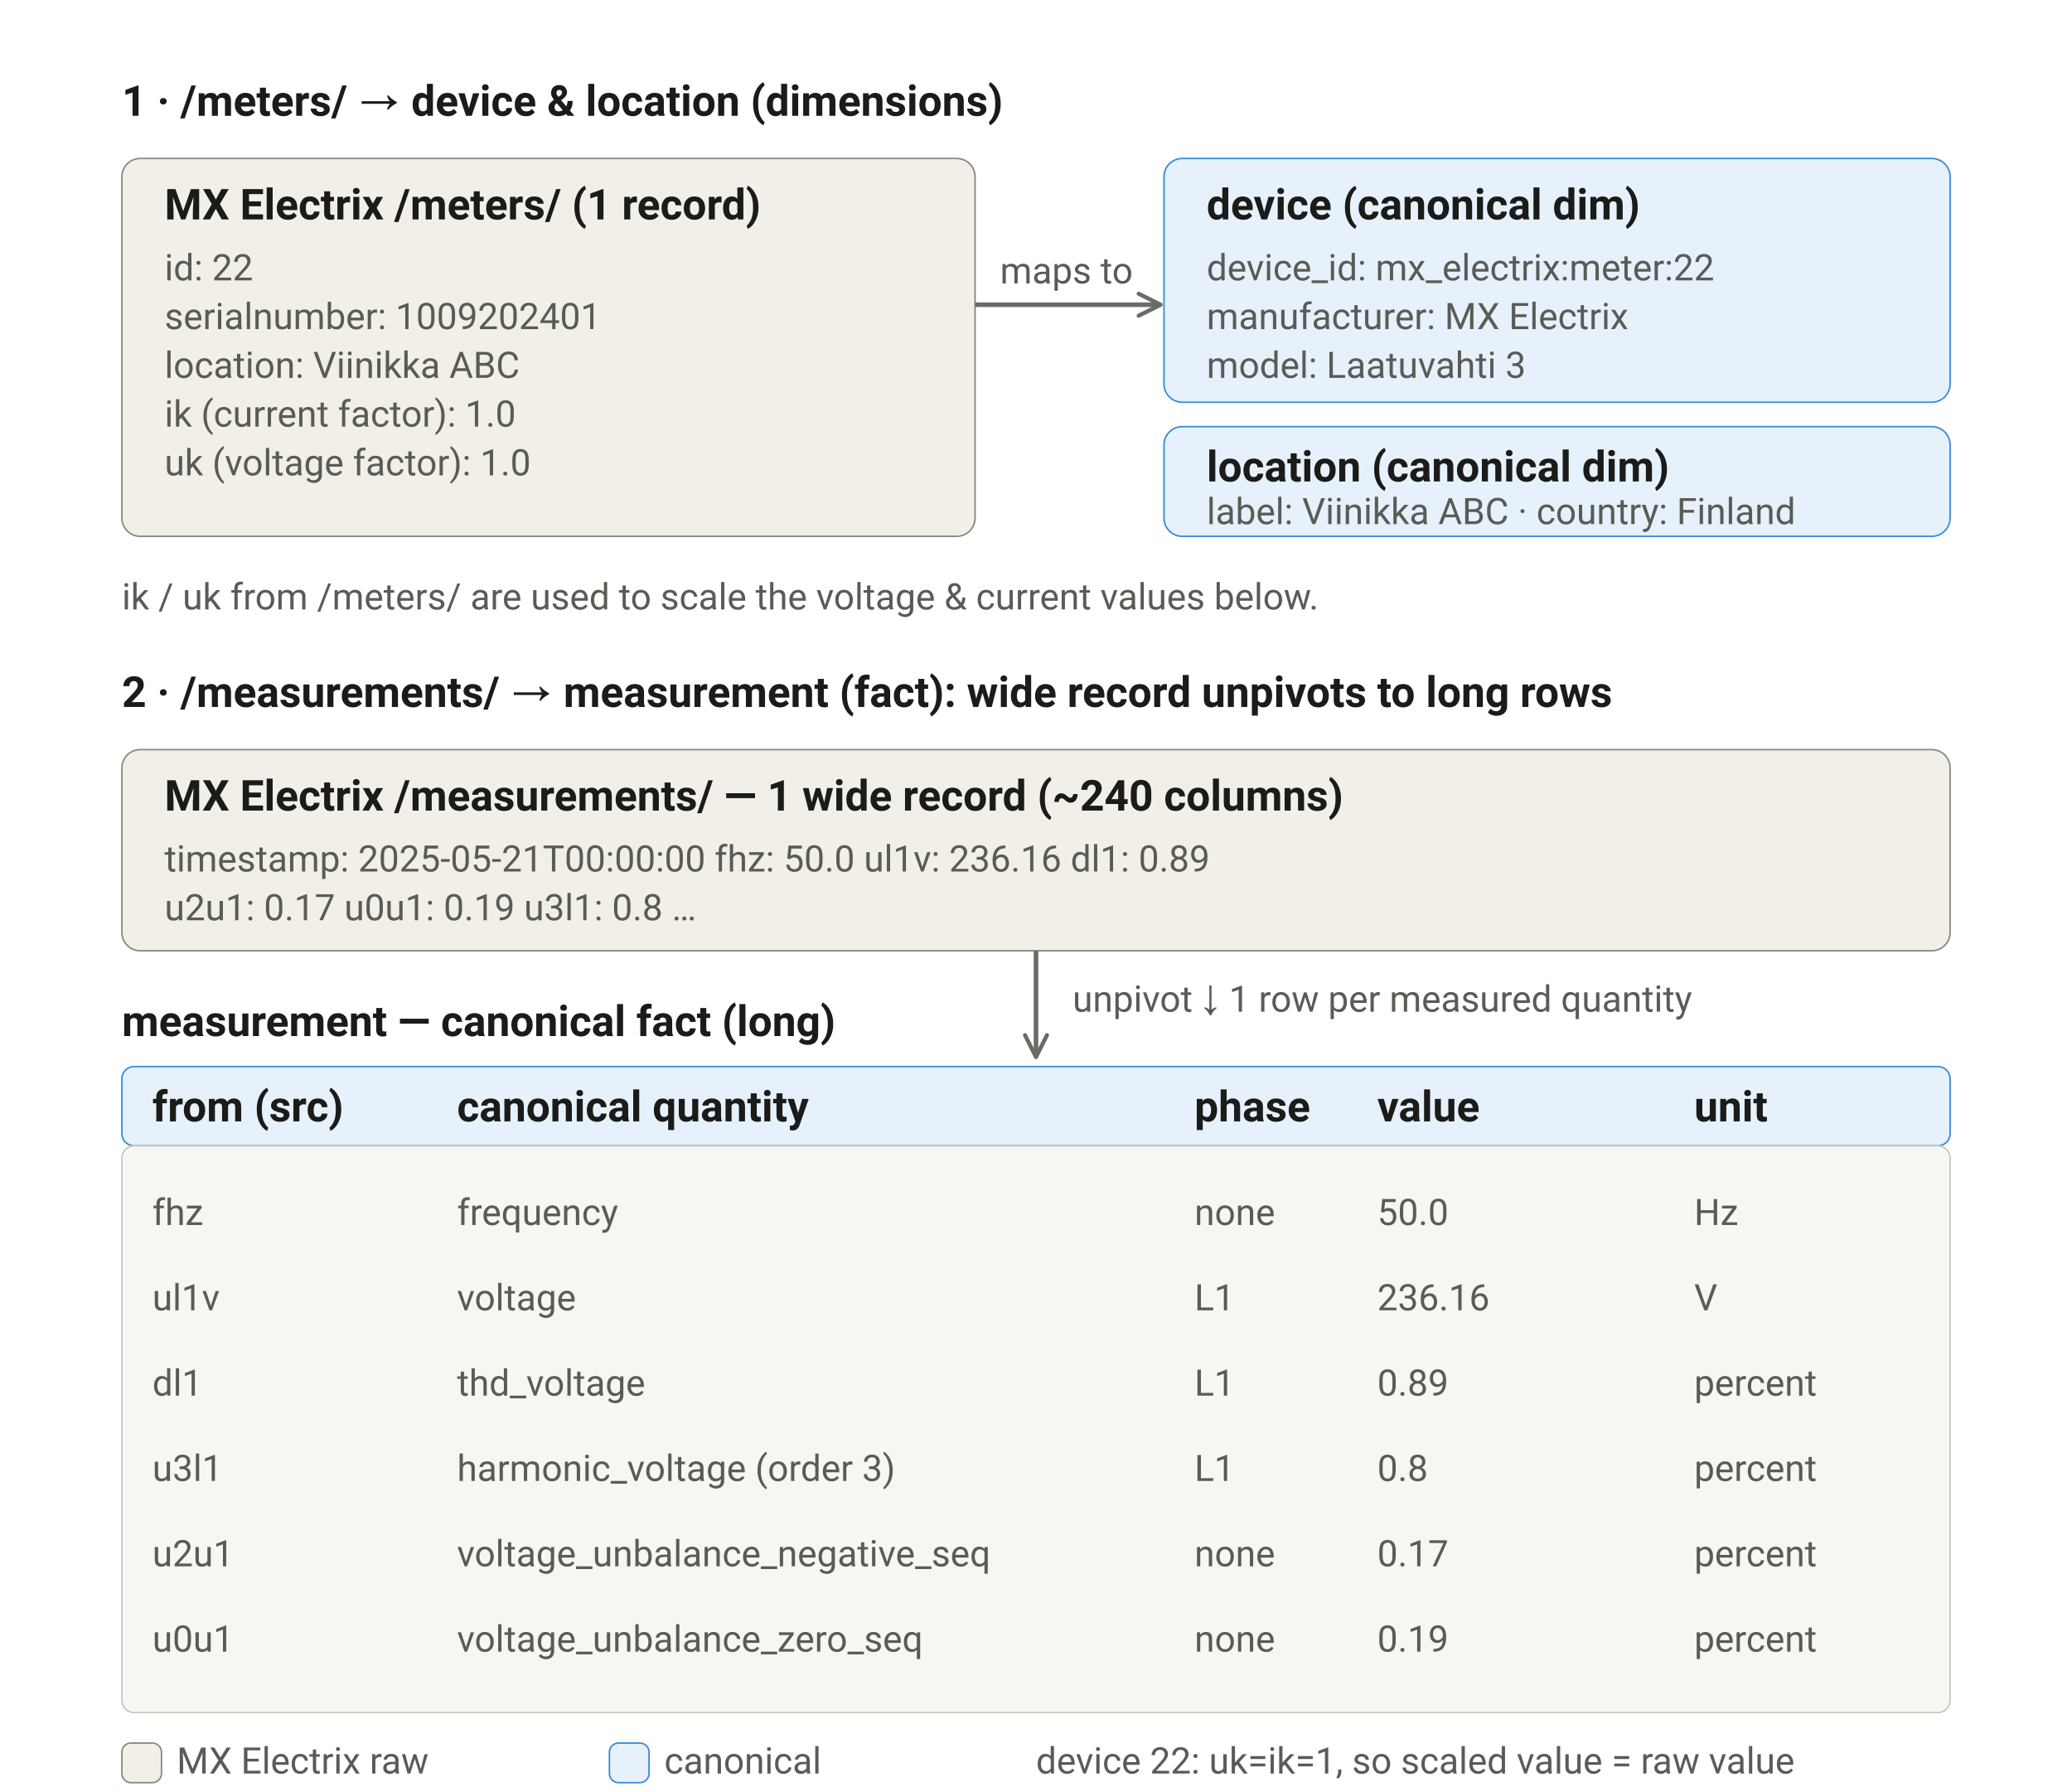
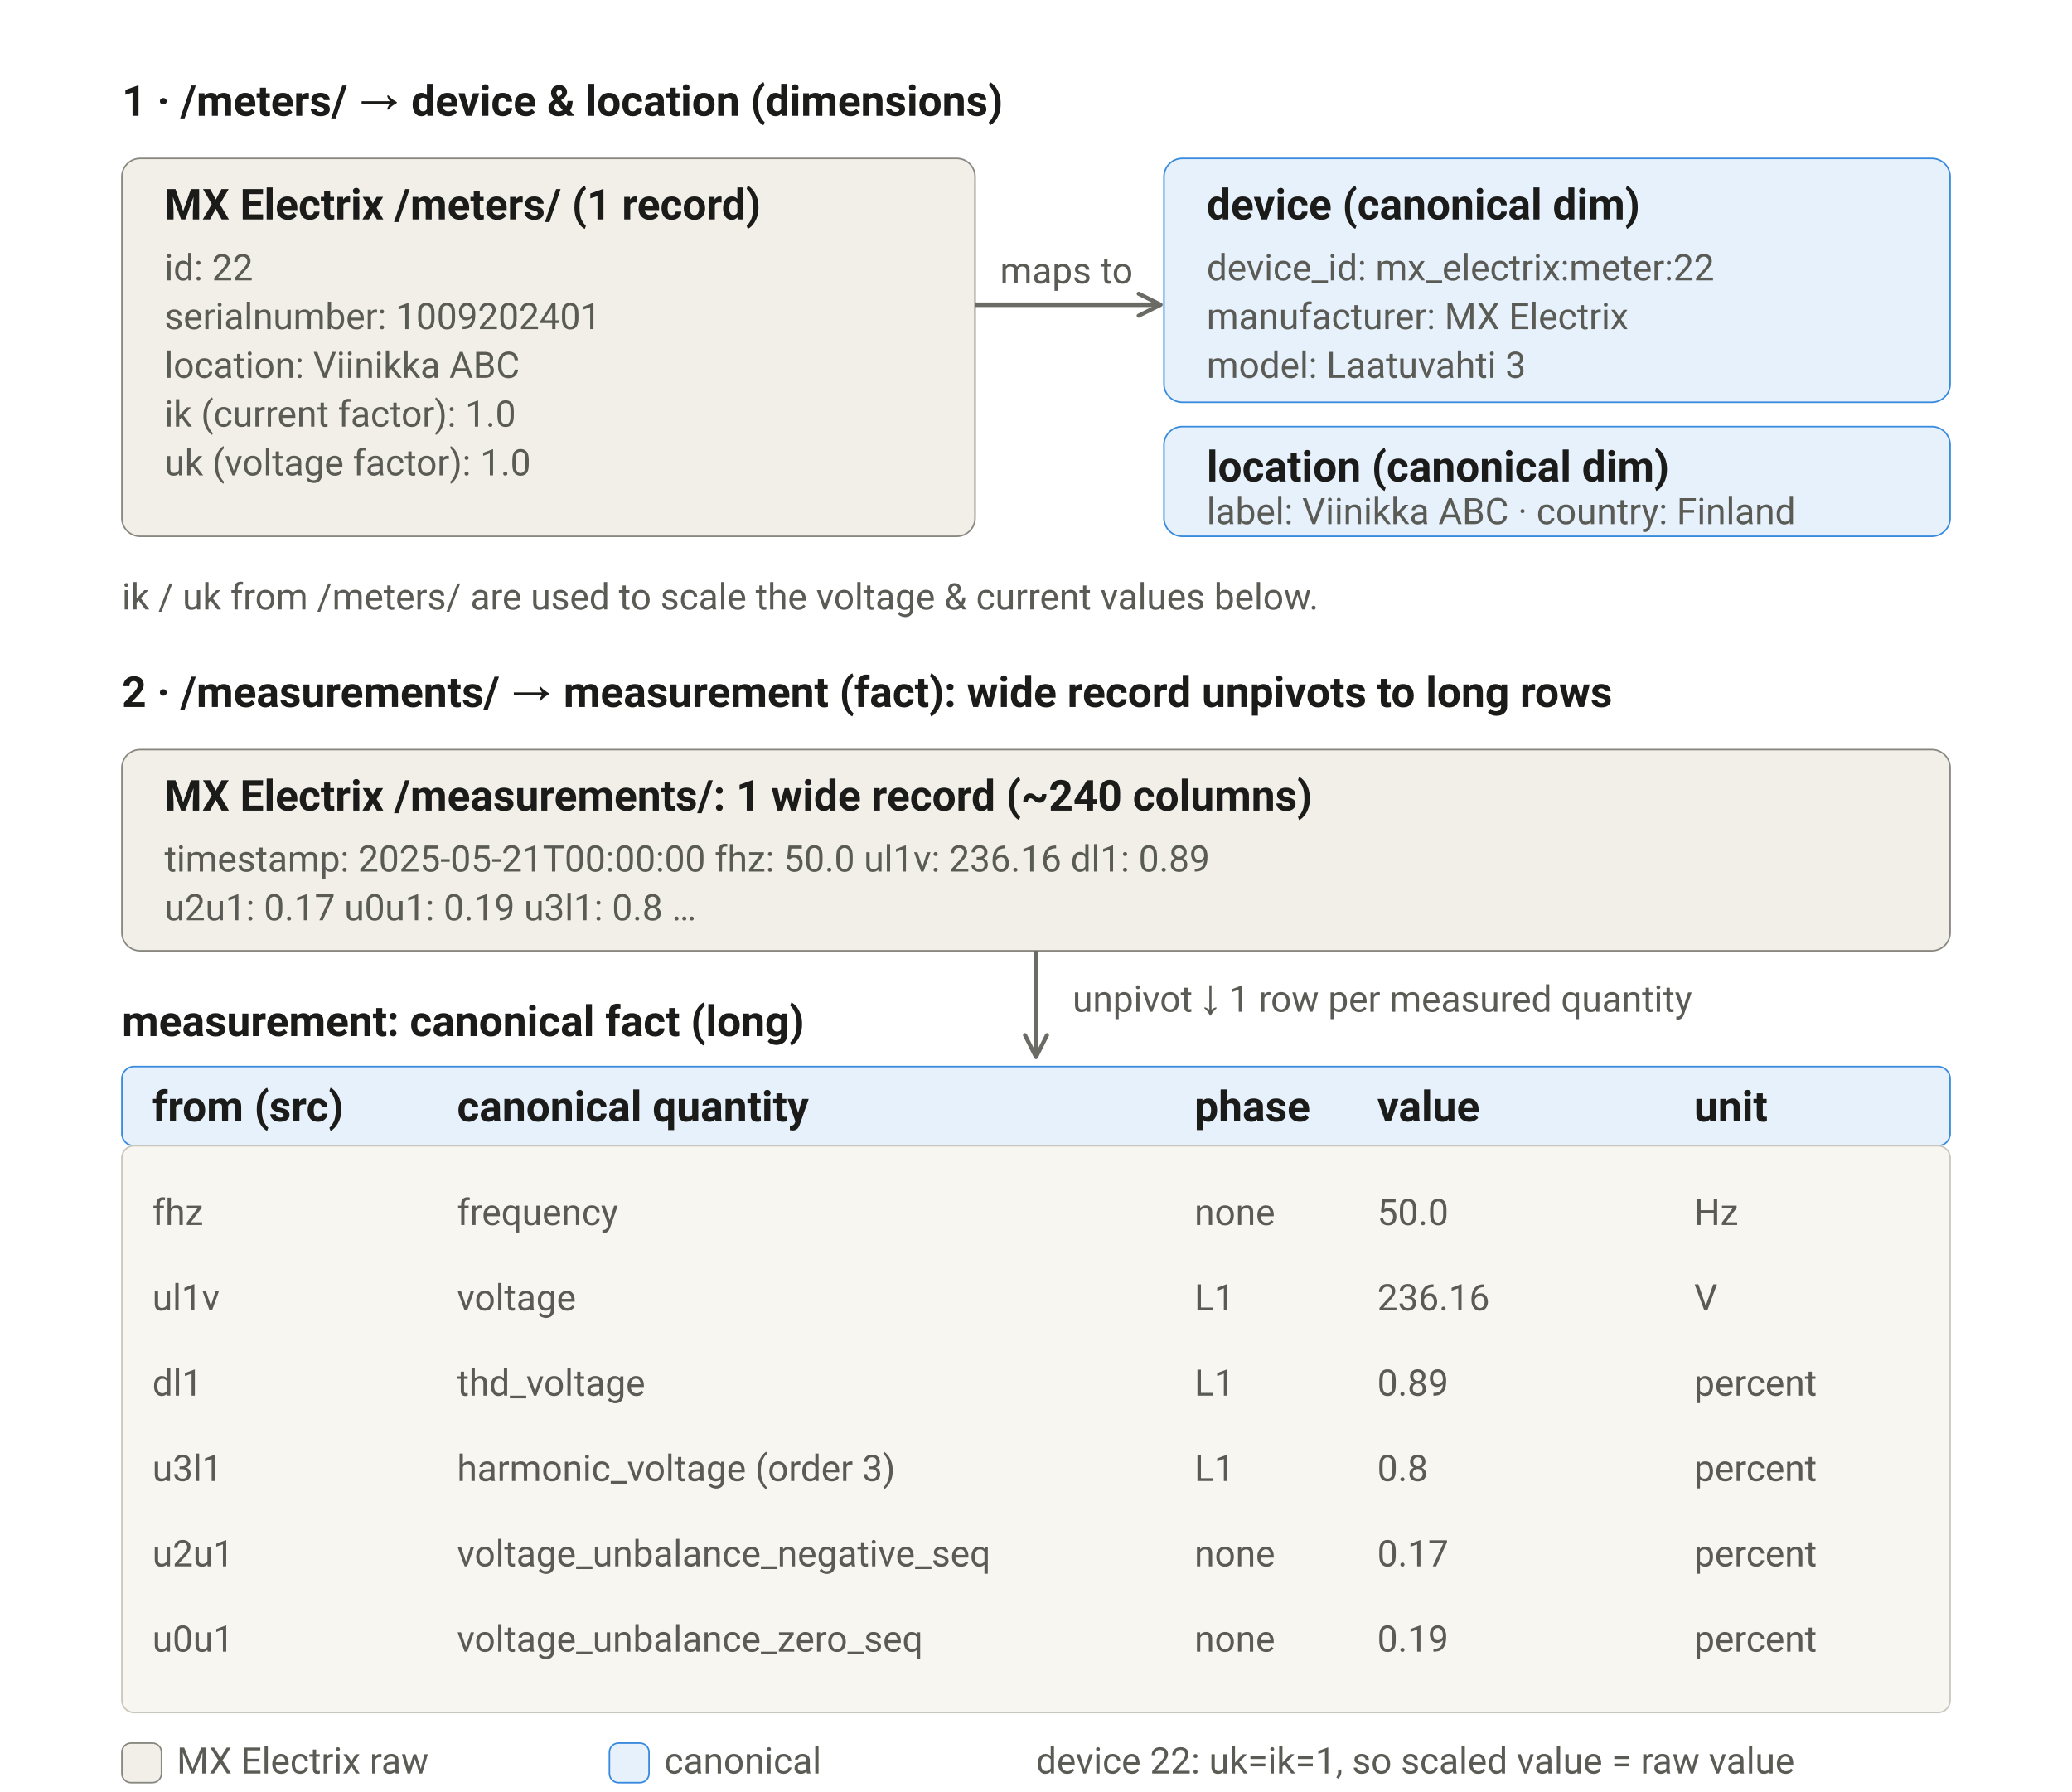
<svg xmlns="http://www.w3.org/2000/svg" width="100%" viewBox="0 0 680 588" role="img">
  <style>
  text { font-family: -apple-system, "Segoe UI", Roboto, Helvetica, Arial, sans-serif; }
  .t  { font-size: 14px; font-weight: 600; fill: #1b1b19; }
  .th { font-size: 14px; font-weight: 600; fill: #1b1b19; }
  .ts { font-size: 12px; font-weight: 400; fill: #5b5b56; }
  rect.box     { fill: #f7f6f1; stroke: #c9c7bd; }
  .c-blue rect { fill: #e6f1fb; stroke: #378add; }
  .c-gray rect { fill: #f1efe8; stroke: #888780; }
  rect.c-blue  { fill: #e6f1fb; stroke: #378add; }
  rect.c-gray  { fill: #f1efe8; stroke: #888780; }
  .arr { stroke: #6b6b66; stroke-width: 1.5; fill: none; }
</style>
  <defs>
    <marker id="arrow" viewBox="0 0 10 10" refX="8" refY="5" markerWidth="6" markerHeight="6" orient="auto-start-reverse">
      <path d="M1,1 L9,5 L1,9" fill="none" stroke="#6b6b66" stroke-width="1.5" stroke-linecap="round" stroke-linejoin="round" />
    </marker>
  </defs>
  <text class="th" x="40" y="38">1 · /meters/  →  device &amp; location (dimensions)</text>
  <g class="c-gray">
    <rect x="40" y="52" width="280" height="124" rx="6" stroke-width="0.5" />
  </g>
  <text class="t" x="54" y="72">MX Electrix /meters/ (1 record)</text>
  <text class="ts" x="54" y="92">id: 22</text>
  <text class="ts" x="54" y="108">serialnumber: 1009202401</text>
  <text class="ts" x="54" y="124">location: Viinikka ABC</text>
  <text class="ts" x="54" y="140">ik (current factor): 1.0</text>
  <text class="ts" x="54" y="156">uk (voltage factor): 1.0</text>
  <line class="arr" x1="320" y1="100" x2="380" y2="100" marker-end="url(#arrow)" />
  <text class="ts" x="350" y="93" text-anchor="middle">maps to</text>
  <g class="c-blue">
    <rect x="382" y="52" width="258" height="80" rx="6" stroke-width="0.5" />
  </g>
  <text class="t" x="396" y="72">device (canonical dim)</text>
  <text class="ts" x="396" y="92">device_id: mx_electrix:meter:22</text>
  <text class="ts" x="396" y="108">manufacturer: MX Electrix</text>
  <text class="ts" x="396" y="124">model: Laatuvahti 3</text>
  <g class="c-blue">
    <rect x="382" y="140" width="258" height="36" rx="6" stroke-width="0.5" />
  </g>
  <text class="t" x="396" y="158">location (canonical dim)</text>
  <text class="ts" x="396" y="172">label: Viinikka ABC · country: Finland</text>
  <text class="ts" x="40" y="200">ik / uk from /meters/ are used to scale the voltage &amp; current values below.</text>
  <text class="th" x="40" y="232">2 · /measurements/  →  measurement (fact): wide record unpivots to long rows</text>
  <g class="c-gray">
    <rect x="40" y="246" width="600" height="66" rx="6" stroke-width="0.5" />
  </g>
-   <text class="t" x="54" y="266">MX Electrix /measurements/ — 1 wide record (~240 columns)</text>
+   <text class="t" x="54" y="266">MX Electrix /measurements/: 1 wide record (~240 columns)</text>
  <text class="ts" x="54" y="286">timestamp: 2025-05-21T00:00:00   fhz: 50.0   ul1v: 236.16   dl1: 0.89</text>
  <text class="ts" x="54" y="302">u2u1: 0.17   u0u1: 0.19   u3l1: 0.8   …</text>
  <line class="arr" x1="340" y1="312" x2="340" y2="346" marker-end="url(#arrow)" />
  <text class="ts" x="352" y="332" text-anchor="start">unpivot ↓  1 row per measured quantity</text>
-   <text class="t" x="40" y="340">measurement — canonical fact (long)</text>
+   <text class="t" x="40" y="340">measurement: canonical fact (long)</text>
  <g class="c-blue">
    <rect x="40" y="350" width="600" height="26" rx="4" stroke-width="0.5" />
  </g>
  <text class="th" x="50" y="368">from (src)</text>
  <text class="th" x="150" y="368">canonical quantity</text>
  <text class="th" x="392" y="368">phase</text>
  <text class="th" x="452" y="368">value</text>
  <text class="th" x="556" y="368">unit</text>
  <rect class="box" x="40" y="376" width="600" height="186" rx="4" stroke-width="0.5" />
  <text class="ts" x="50" y="402">fhz</text>
  <text class="ts" x="150" y="402">frequency</text>
  <text class="ts" x="392" y="402">none</text>
  <text class="ts" x="452" y="402">50.0</text>
  <text class="ts" x="556" y="402">Hz</text>
  <text class="ts" x="50" y="430">ul1v</text>
  <text class="ts" x="150" y="430">voltage</text>
  <text class="ts" x="392" y="430">L1</text>
  <text class="ts" x="452" y="430">236.16</text>
  <text class="ts" x="556" y="430">V</text>
  <text class="ts" x="50" y="458">dl1</text>
  <text class="ts" x="150" y="458">thd_voltage</text>
  <text class="ts" x="392" y="458">L1</text>
  <text class="ts" x="452" y="458">0.89</text>
  <text class="ts" x="556" y="458">percent</text>
  <text class="ts" x="50" y="486">u3l1</text>
  <text class="ts" x="150" y="486">harmonic_voltage (order 3)</text>
  <text class="ts" x="392" y="486">L1</text>
  <text class="ts" x="452" y="486">0.8</text>
  <text class="ts" x="556" y="486">percent</text>
  <text class="ts" x="50" y="514">u2u1</text>
  <text class="ts" x="150" y="514">voltage_unbalance_negative_seq</text>
  <text class="ts" x="392" y="514">none</text>
  <text class="ts" x="452" y="514">0.17</text>
  <text class="ts" x="556" y="514">percent</text>
  <text class="ts" x="50" y="542">u0u1</text>
  <text class="ts" x="150" y="542">voltage_unbalance_zero_seq</text>
  <text class="ts" x="392" y="542">none</text>
  <text class="ts" x="452" y="542">0.19</text>
  <text class="ts" x="556" y="542">percent</text>
  <rect class="c-gray" x="40" y="572" width="13" height="13" rx="3" stroke-width="0.5" />
  <text class="ts" x="58" y="582">MX Electrix raw</text>
  <rect class="c-blue" x="200" y="572" width="13" height="13" rx="3" stroke-width="0.5" />
  <text class="ts" x="218" y="582">canonical</text>
  <text class="ts" x="340" y="582">device 22: uk=ik=1, so scaled value = raw value</text>
</svg>
